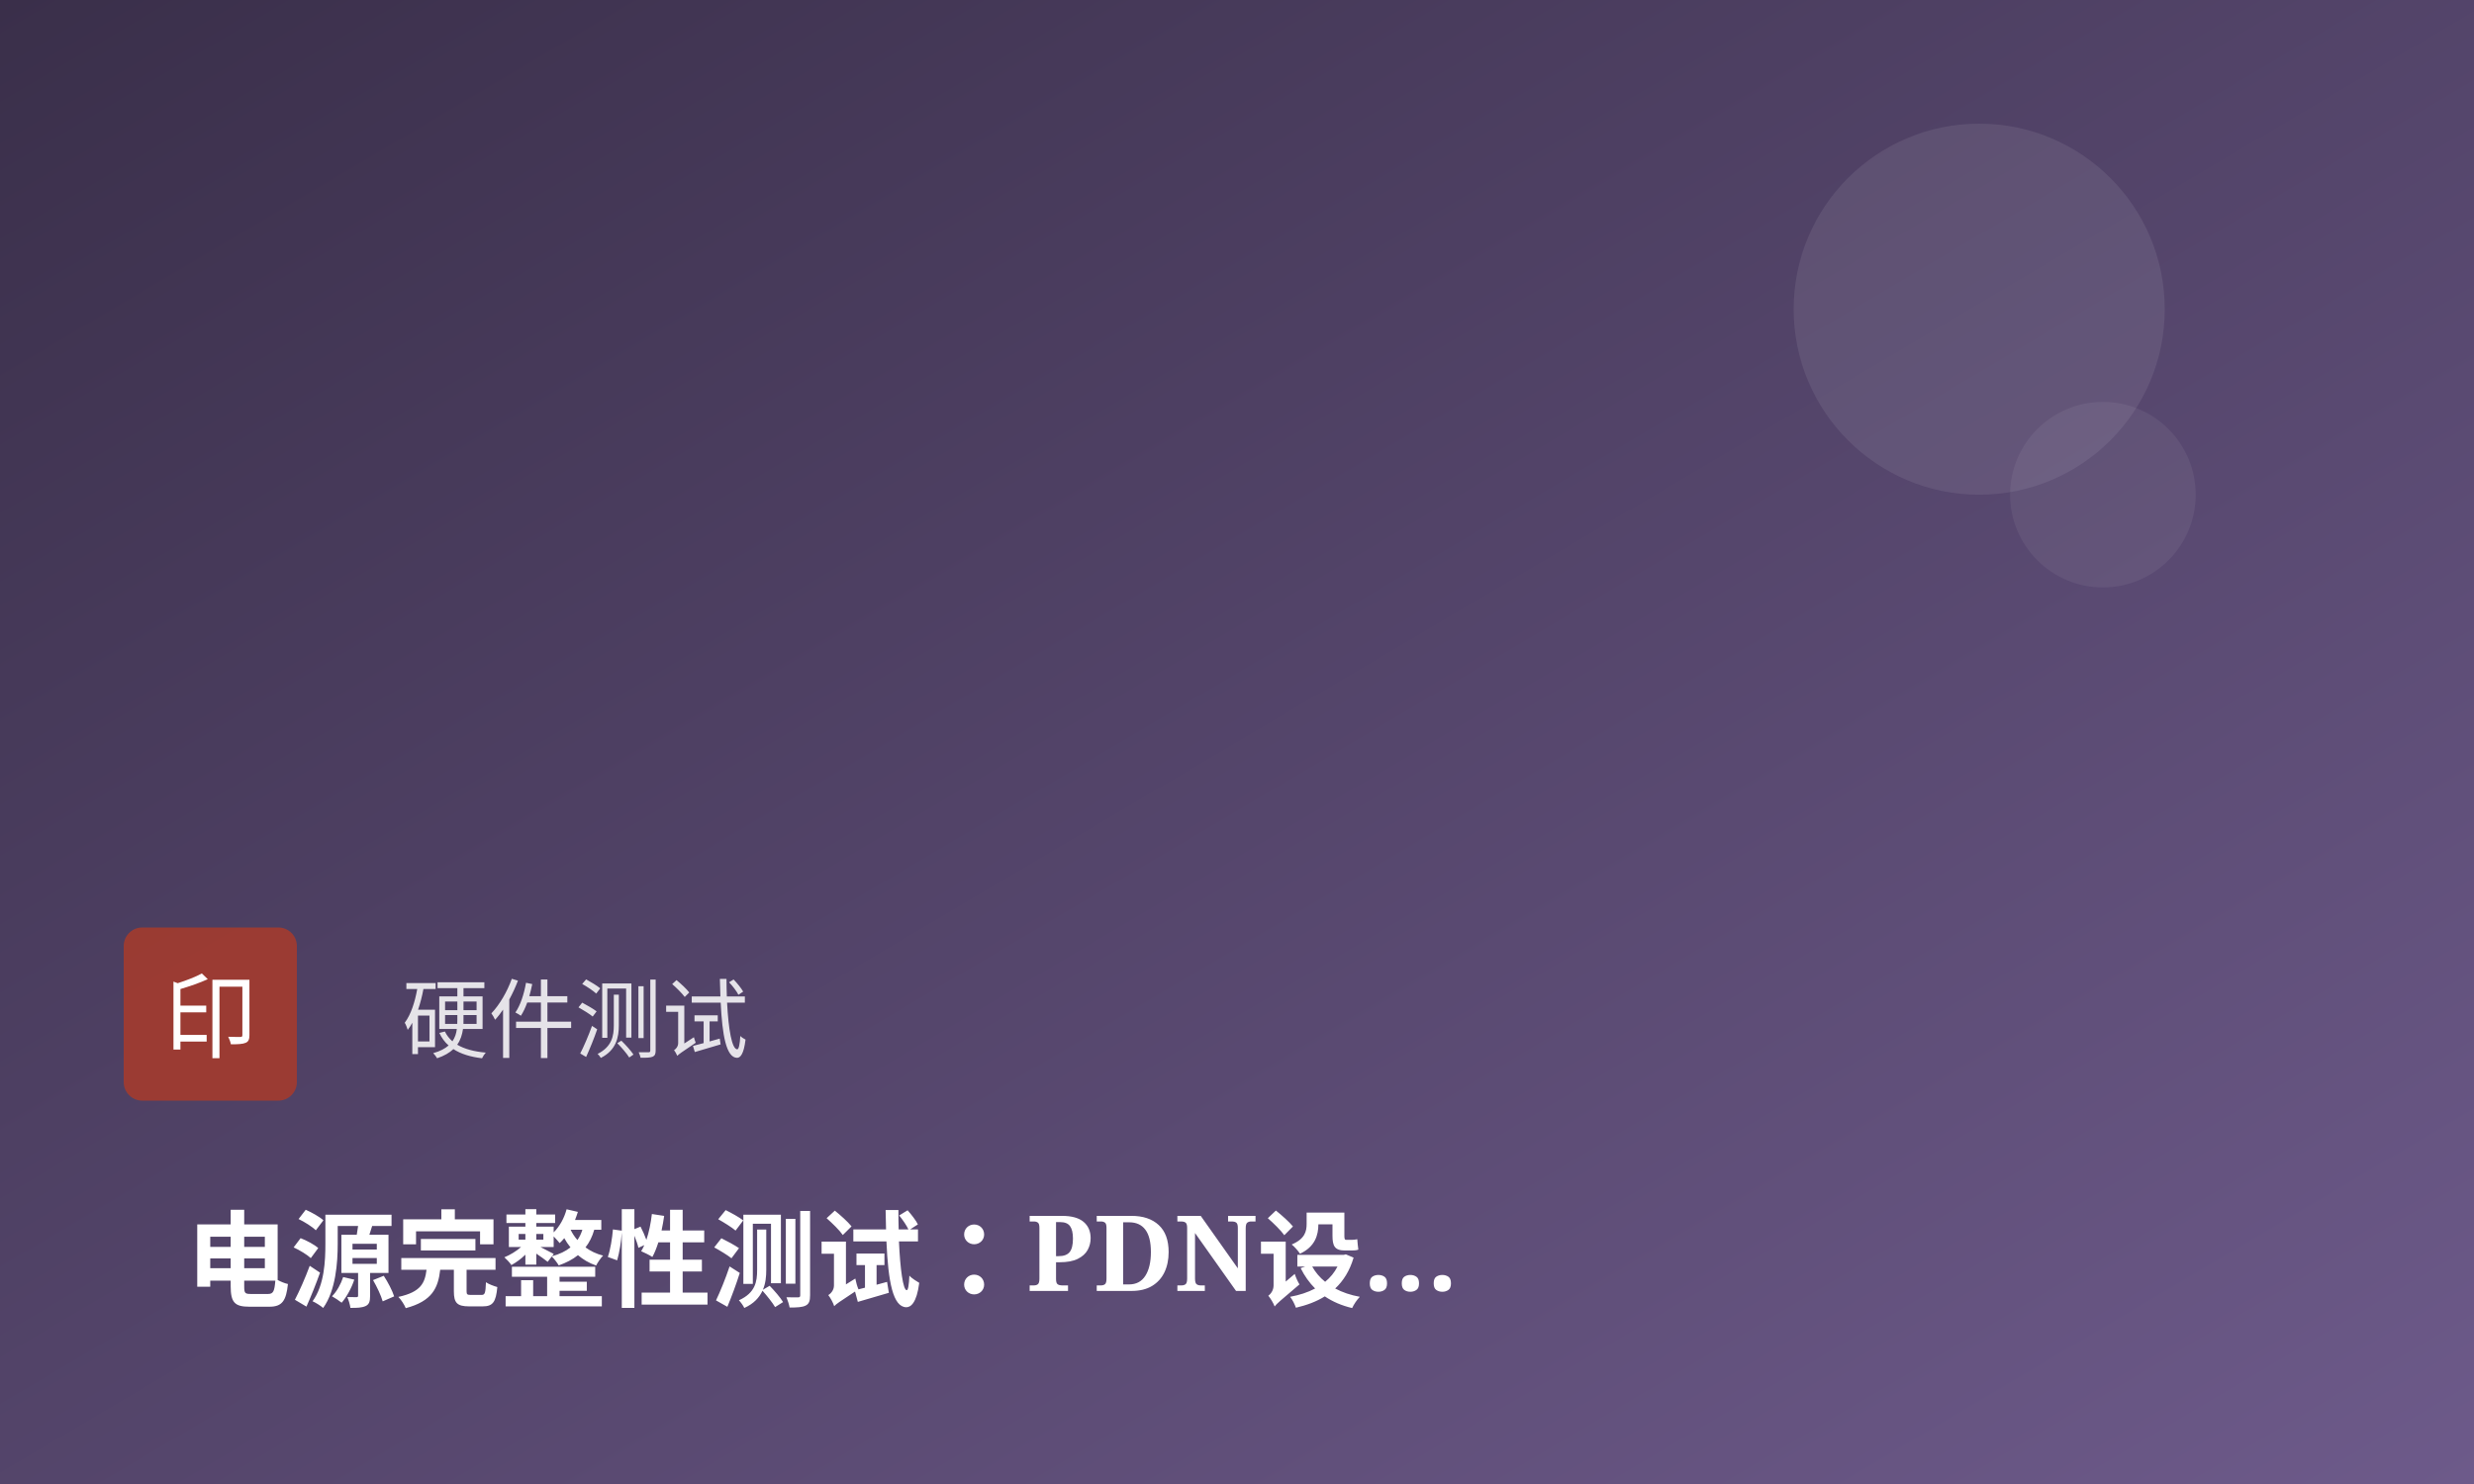
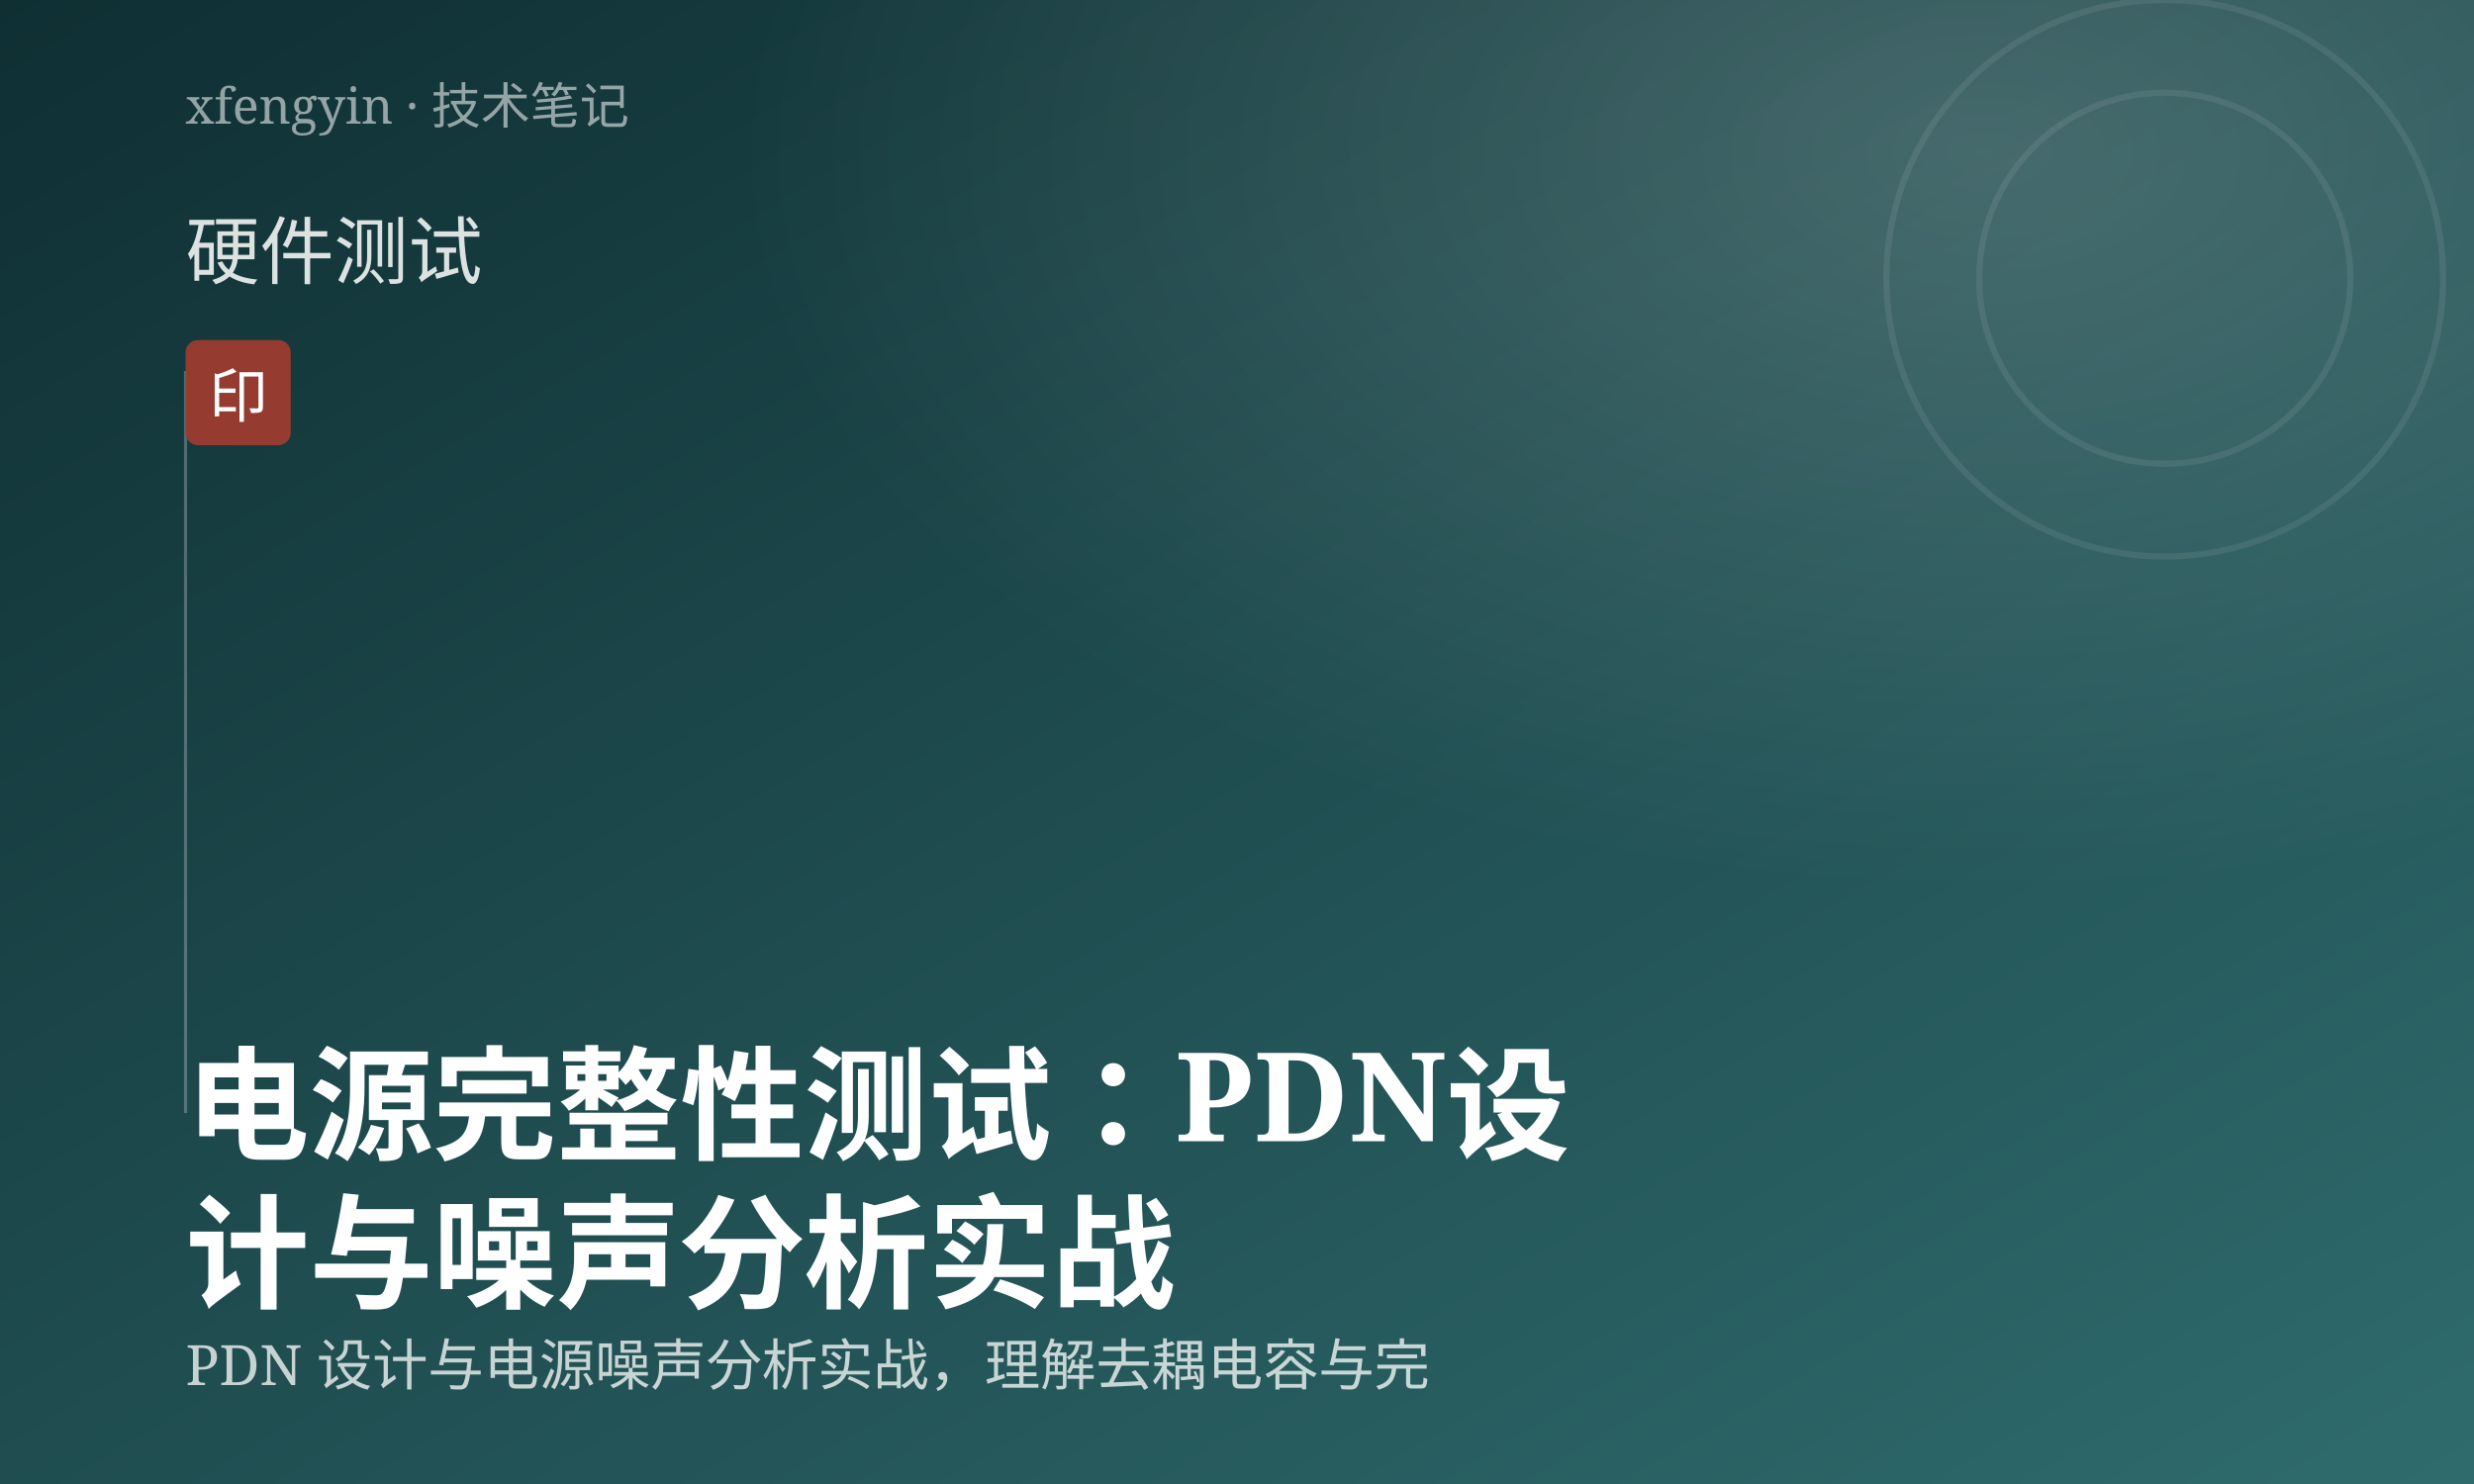
<svg xmlns="http://www.w3.org/2000/svg" width="800" height="480" viewBox="0 0 800 480">
  <defs>
    <linearGradient id="g" x1="0" y1="0" x2="1" y2="1">
-       <stop offset="0%" stop-color="#3a2f4a" />
-       <stop offset="100%" stop-color="#6d5a8a" />
+       <stop offset="0%" stop-color="#0f2f33" />
+       <stop offset="100%" stop-color="#2f6b6d" />
    </linearGradient>
+     <radialGradient id="glow" cx="0.8" cy="0.1" r="0.5">
+       <stop offset="0%" stop-color="rgba(255,255,255,0.18)" />
+       <stop offset="100%" stop-color="rgba(255,255,255,0)" />
+     </radialGradient>
  </defs>
  <rect width="800" height="480" fill="url(#g)" />
-   <circle cx="640" cy="100" r="60" fill="rgba(255,255,255,0.08)" />
-   <circle cx="680" cy="160" r="30" fill="rgba(255,255,255,0.06)" />
-   <rect x="40" y="300" width="56" height="56" fill="#a33b2e" opacity="0.9" rx="6" />
-   <text x="68" y="340" font-size="30" fill="#fff" text-anchor="middle" font-family="serif">印</text>
-   <text x="130" y="340" font-size="28" fill="rgba(255,255,255,0.85)" font-family="serif">硬件测试</text>
-   <text x="60" y="420" font-size="34" fill="#fff" font-family="serif" font-weight="bold">电源完整性测试：PDN设…</text>
+   <rect width="800" height="480" fill="url(#glow)" />
+   <circle cx="700" cy="90" r="90" fill="none" stroke="rgba(255,255,255,0.08)" stroke-width="2" />
+   <circle cx="700" cy="90" r="60" fill="none" stroke="rgba(255,255,255,0.08)" stroke-width="2" />
+   <line x1="60" y1="120" x2="60" y2="360" stroke="rgba(255,255,255,0.25)" stroke-width="1" />
+   <text x="60" y="90" font-size="24" fill="rgba(255,255,255,0.85)" font-family="serif">硬件测试</text>
+   <rect x="60" y="110" width="34" height="34" rx="4" fill="#a33b2e" opacity="0.9" />
+   <text x="77" y="135" font-size="19" fill="#fff" text-anchor="middle" font-family="serif">印</text>
+   <text x="60" y="372" font-size="40" fill="#fff" font-family="serif" font-weight="bold">电源完整性测试：PDN设</text>
+   <text x="60" y="420" font-size="40" fill="#fff" font-family="serif" font-weight="bold">计与噪声分析实战</text>
+   <text x="60" y="448" font-size="18" fill="rgba(255,255,255,0.75)" font-family="serif">PDN 设计与电源噪声分析实战，理解去耦电容与完</text>
+   <text x="60" y="40" font-size="16" fill="rgba(255,255,255,0.55)" font-family="serif">xfengyin · 技术笔记</text>
</svg>
